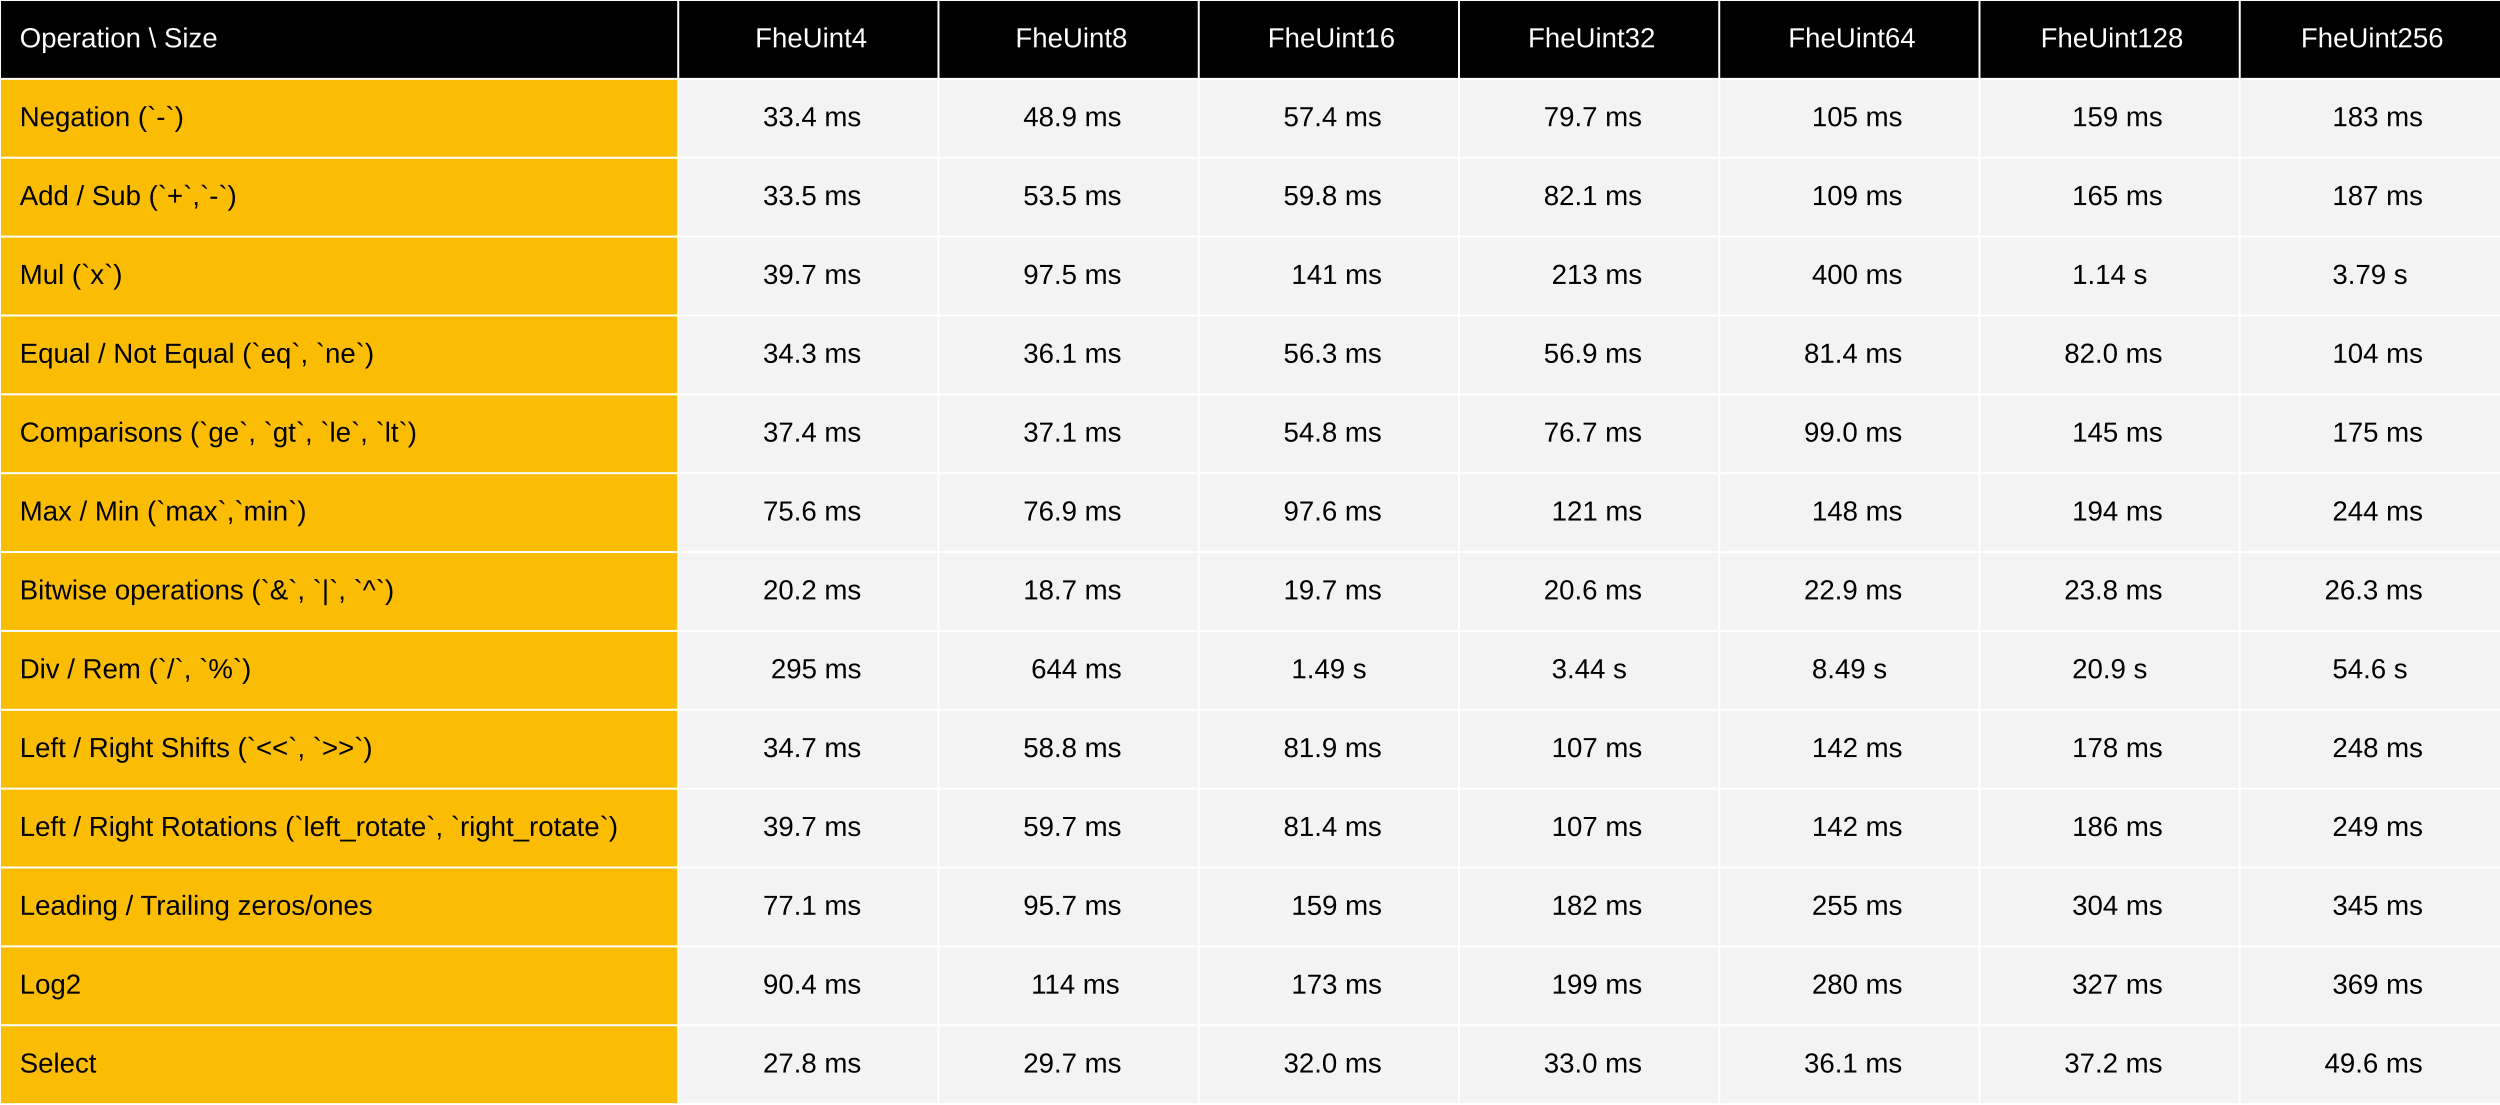
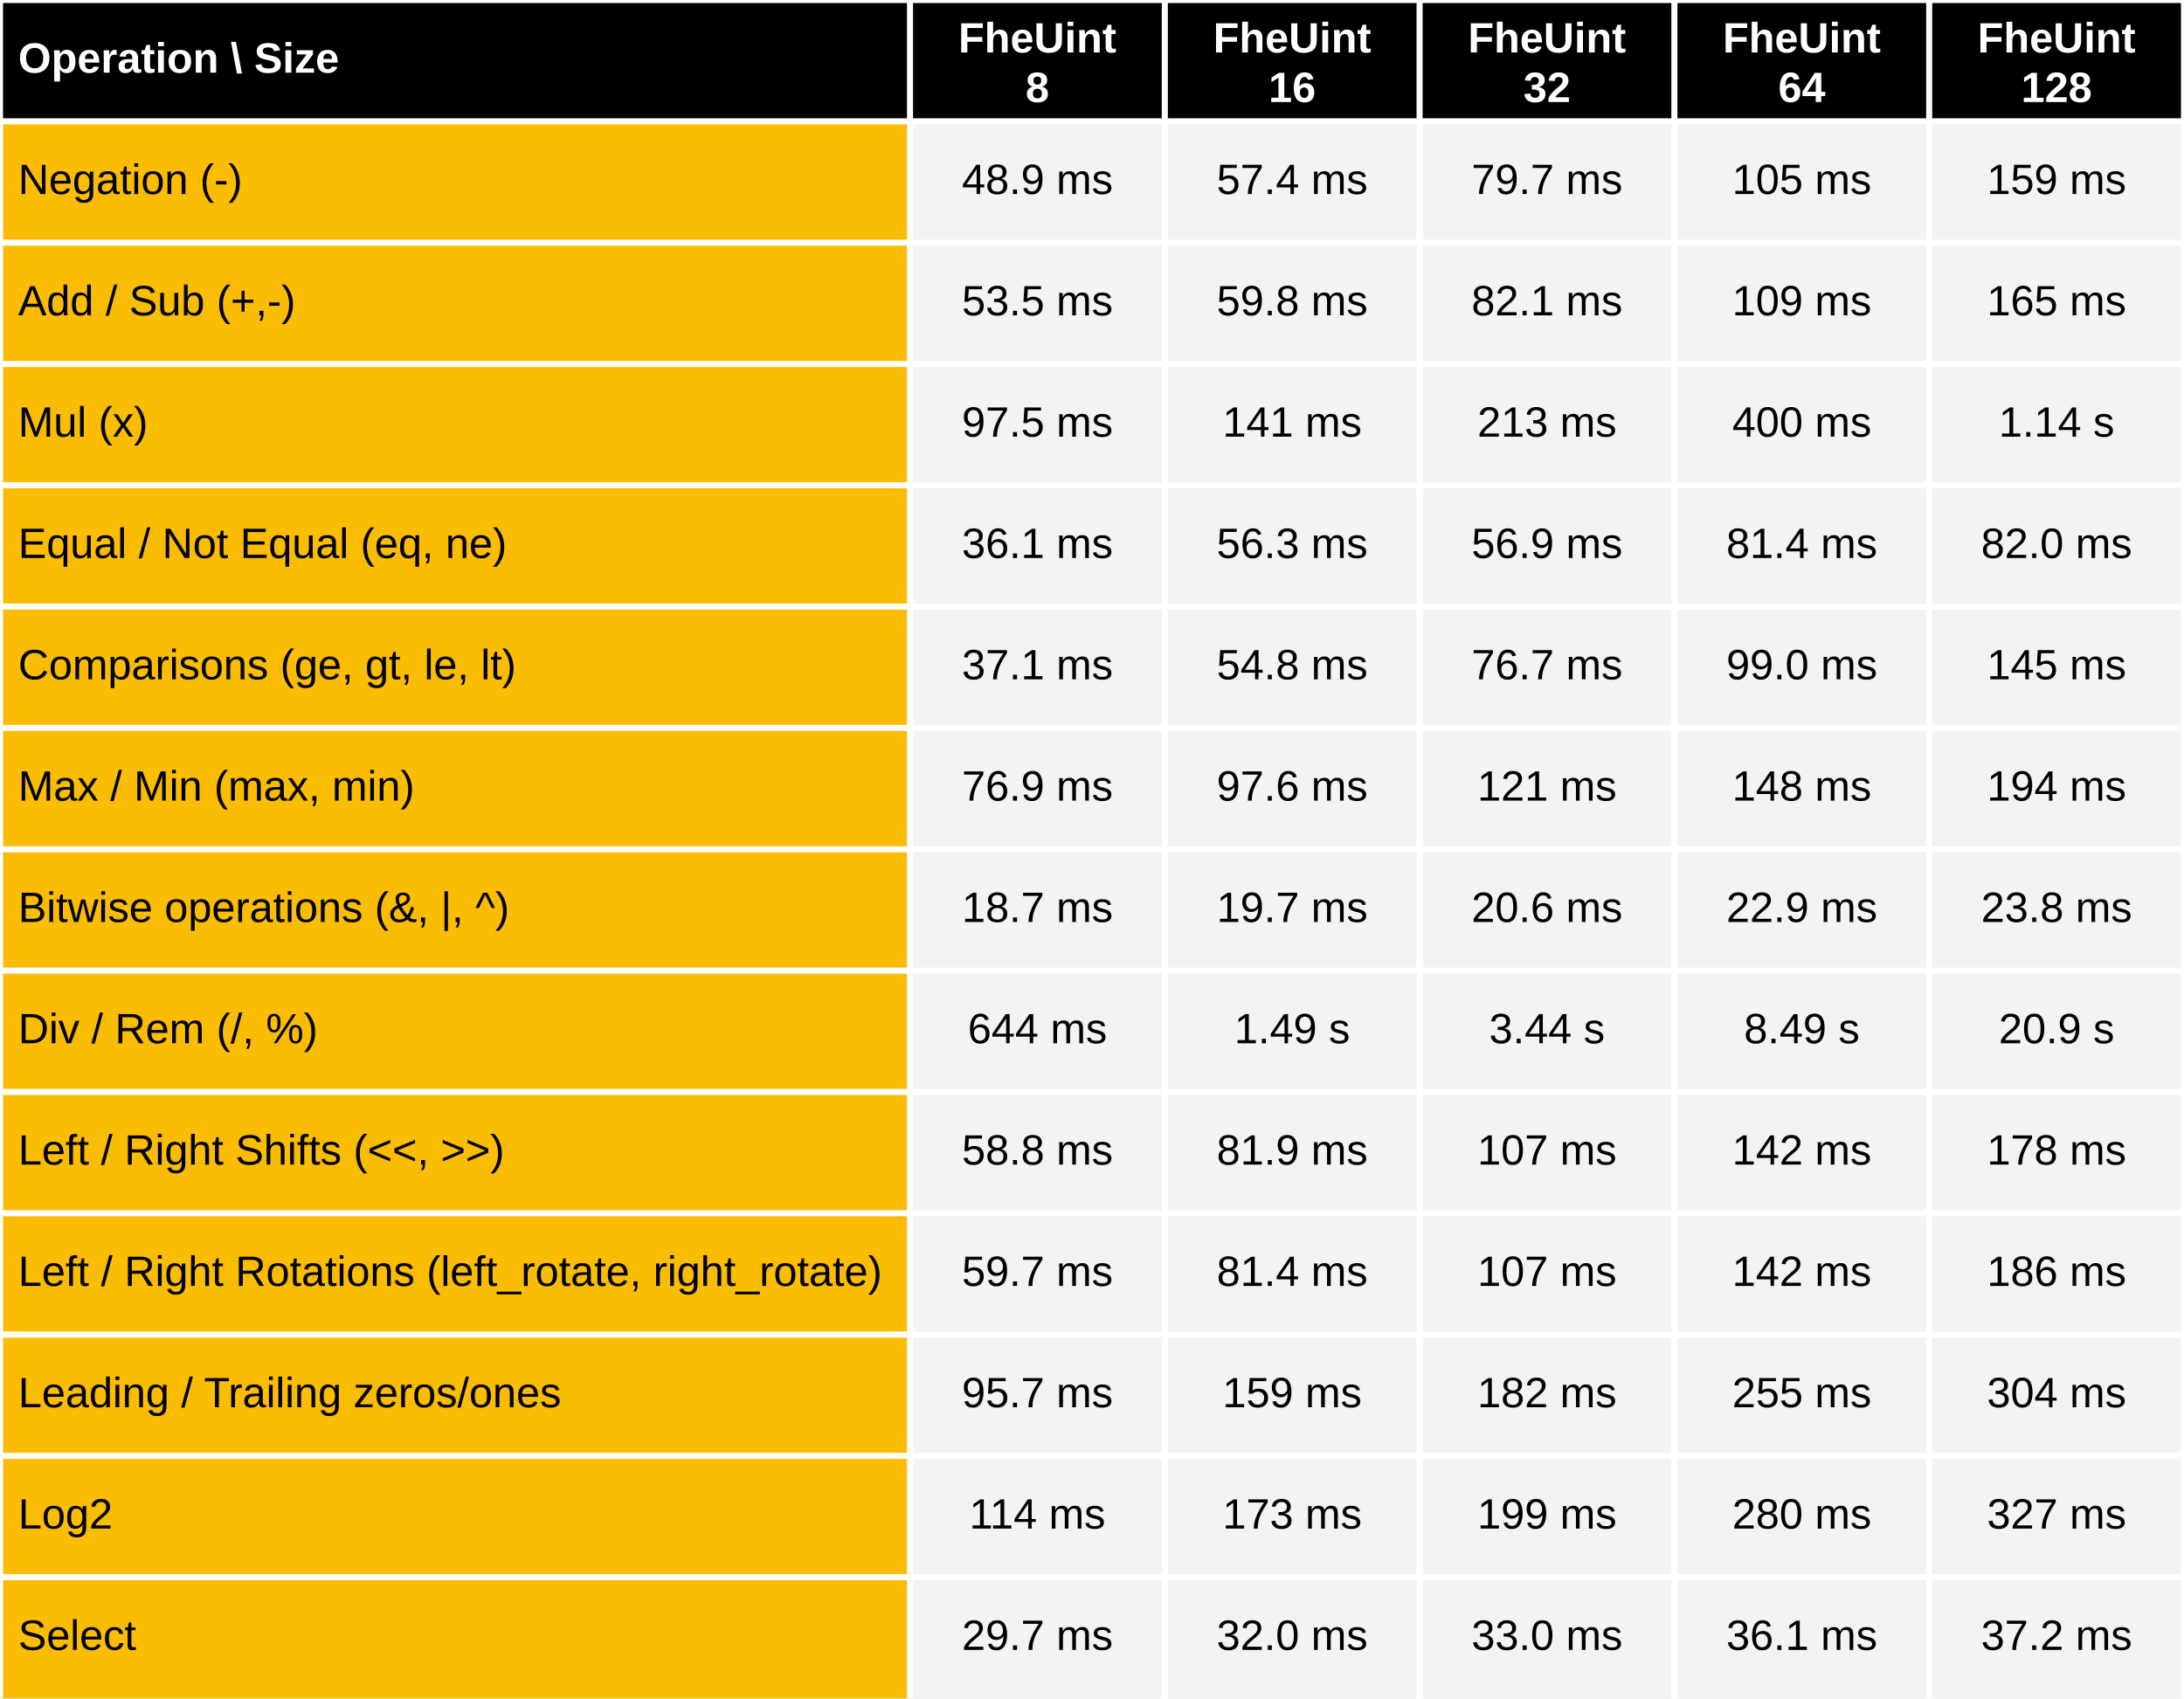
- <svg xmlns="http://www.w3.org/2000/svg" width="1268.0" height="560" viewBox="0 0 1268.0 560">
-   <rect x="0" y="0" width="1268.0" height="40" fill="black" />
-   <text x="10" y="24.0" fill="white" font-family="Arial" font-size="14">Operation \ Size</text>
-   <text x="383.0" y="24.0" fill="white" font-family="Arial" font-size="14">FheUint4</text>
-   <text x="515.0" y="24.0" fill="white" font-family="Arial" font-size="14">FheUint8</text>
-   <text x="643.0" y="24.0" fill="white" font-family="Arial" font-size="14">FheUint16</text>
-   <text x="775.0" y="24.0" fill="white" font-family="Arial" font-size="14">FheUint32</text>
-   <text x="907.0" y="24.0" fill="white" font-family="Arial" font-size="14">FheUint64</text>
-   <text x="1035.0" y="24.0" fill="white" font-family="Arial" font-size="14">FheUint128</text>
-   <text x="1167.0" y="24.0" fill="white" font-family="Arial" font-size="14">FheUint256</text>
-   <rect x="0" y="40" width="1268.0" height="40" fill="#fbbc04" />
-   <text x="10" y="64.0" fill="black" font-family="Arial" font-size="14">Negation (`-`)</text>
-   <rect x="344.0" y="40" width="1268.0" height="40" fill="#f3f3f3" />
-   <text x="387.0" y="64.0" fill="black" font-family="Arial" font-size="14">33.4 ms</text>
-   <rect x="476.0" y="40" width="1268.0" height="40" fill="#f3f3f3" />
-   <text x="519.0" y="64.0" fill="black" font-family="Arial" font-size="14">48.9 ms</text>
-   <rect x="608.0" y="40" width="1268.0" height="40" fill="#f3f3f3" />
-   <text x="651.0" y="64.0" fill="black" font-family="Arial" font-size="14">57.4 ms</text>
-   <rect x="740.0" y="40" width="1268.0" height="40" fill="#f3f3f3" />
-   <text x="783.0" y="64.0" fill="black" font-family="Arial" font-size="14">79.7 ms</text>
-   <rect x="872.0" y="40" width="1268.0" height="40" fill="#f3f3f3" />
-   <text x="919.0" y="64.0" fill="black" font-family="Arial" font-size="14">105 ms</text>
-   <rect x="1004.0" y="40" width="1268.0" height="40" fill="#f3f3f3" />
-   <text x="1051.0" y="64.0" fill="black" font-family="Arial" font-size="14">159 ms</text>
-   <rect x="1136.0" y="40" width="1268.0" height="40" fill="#f3f3f3" />
-   <text x="1183.0" y="64.0" fill="black" font-family="Arial" font-size="14">183 ms</text>
-   <rect x="0" y="80" width="1268.0" height="40" fill="#fbbc04" />
-   <text x="10" y="104.0" fill="black" font-family="Arial" font-size="14">Add / Sub (`+`,`-`)</text>
-   <rect x="344.0" y="80" width="1268.0" height="40" fill="#f3f3f3" />
-   <text x="387.0" y="104.0" fill="black" font-family="Arial" font-size="14">33.5 ms</text>
-   <rect x="476.0" y="80" width="1268.0" height="40" fill="#f3f3f3" />
-   <text x="519.0" y="104.0" fill="black" font-family="Arial" font-size="14">53.5 ms</text>
-   <rect x="608.0" y="80" width="1268.0" height="40" fill="#f3f3f3" />
-   <text x="651.0" y="104.0" fill="black" font-family="Arial" font-size="14">59.8 ms</text>
-   <rect x="740.0" y="80" width="1268.0" height="40" fill="#f3f3f3" />
-   <text x="783.0" y="104.0" fill="black" font-family="Arial" font-size="14">82.1 ms</text>
-   <rect x="872.0" y="80" width="1268.0" height="40" fill="#f3f3f3" />
-   <text x="919.0" y="104.0" fill="black" font-family="Arial" font-size="14">109 ms</text>
-   <rect x="1004.0" y="80" width="1268.0" height="40" fill="#f3f3f3" />
-   <text x="1051.0" y="104.0" fill="black" font-family="Arial" font-size="14">165 ms</text>
-   <rect x="1136.0" y="80" width="1268.0" height="40" fill="#f3f3f3" />
-   <text x="1183.0" y="104.0" fill="black" font-family="Arial" font-size="14">187 ms</text>
-   <rect x="0" y="120" width="1268.0" height="40" fill="#fbbc04" />
-   <text x="10" y="144.0" fill="black" font-family="Arial" font-size="14">Mul (`x`)</text>
-   <rect x="344.0" y="120" width="1268.0" height="40" fill="#f3f3f3" />
-   <text x="387.0" y="144.0" fill="black" font-family="Arial" font-size="14">39.7 ms</text>
-   <rect x="476.0" y="120" width="1268.0" height="40" fill="#f3f3f3" />
-   <text x="519.0" y="144.0" fill="black" font-family="Arial" font-size="14">97.5 ms</text>
-   <rect x="608.0" y="120" width="1268.0" height="40" fill="#f3f3f3" />
-   <text x="655.0" y="144.0" fill="black" font-family="Arial" font-size="14">141 ms</text>
-   <rect x="740.0" y="120" width="1268.0" height="40" fill="#f3f3f3" />
-   <text x="787.0" y="144.0" fill="black" font-family="Arial" font-size="14">213 ms</text>
-   <rect x="872.0" y="120" width="1268.0" height="40" fill="#f3f3f3" />
-   <text x="919.0" y="144.0" fill="black" font-family="Arial" font-size="14">400 ms</text>
-   <rect x="1004.0" y="120" width="1268.0" height="40" fill="#f3f3f3" />
-   <text x="1051.0" y="144.0" fill="black" font-family="Arial" font-size="14">1.14 s</text>
-   <rect x="1136.0" y="120" width="1268.0" height="40" fill="#f3f3f3" />
-   <text x="1183.0" y="144.0" fill="black" font-family="Arial" font-size="14">3.79 s</text>
-   <rect x="0" y="160" width="1268.0" height="40" fill="#fbbc04" />
-   <text x="10" y="184.0" fill="black" font-family="Arial" font-size="14">Equal / Not Equal (`eq`, `ne`)</text>
-   <rect x="344.0" y="160" width="1268.0" height="40" fill="#f3f3f3" />
-   <text x="387.0" y="184.0" fill="black" font-family="Arial" font-size="14">34.3 ms</text>
-   <rect x="476.0" y="160" width="1268.0" height="40" fill="#f3f3f3" />
-   <text x="519.0" y="184.0" fill="black" font-family="Arial" font-size="14">36.1 ms</text>
-   <rect x="608.0" y="160" width="1268.0" height="40" fill="#f3f3f3" />
-   <text x="651.0" y="184.0" fill="black" font-family="Arial" font-size="14">56.3 ms</text>
-   <rect x="740.0" y="160" width="1268.0" height="40" fill="#f3f3f3" />
-   <text x="783.0" y="184.0" fill="black" font-family="Arial" font-size="14">56.9 ms</text>
-   <rect x="872.0" y="160" width="1268.0" height="40" fill="#f3f3f3" />
-   <text x="915.0" y="184.0" fill="black" font-family="Arial" font-size="14">81.4 ms</text>
-   <rect x="1004.0" y="160" width="1268.0" height="40" fill="#f3f3f3" />
-   <text x="1047.0" y="184.0" fill="black" font-family="Arial" font-size="14">82.0 ms</text>
-   <rect x="1136.0" y="160" width="1268.0" height="40" fill="#f3f3f3" />
-   <text x="1183.0" y="184.0" fill="black" font-family="Arial" font-size="14">104 ms</text>
-   <rect x="0" y="200" width="1268.0" height="40" fill="#fbbc04" />
-   <text x="10" y="224.0" fill="black" font-family="Arial" font-size="14">Comparisons  (`ge`, `gt`, `le`, `lt`)</text>
-   <rect x="344.0" y="200" width="1268.0" height="40" fill="#f3f3f3" />
-   <text x="387.0" y="224.0" fill="black" font-family="Arial" font-size="14">37.4 ms</text>
-   <rect x="476.0" y="200" width="1268.0" height="40" fill="#f3f3f3" />
-   <text x="519.0" y="224.0" fill="black" font-family="Arial" font-size="14">37.1 ms</text>
-   <rect x="608.0" y="200" width="1268.0" height="40" fill="#f3f3f3" />
-   <text x="651.0" y="224.0" fill="black" font-family="Arial" font-size="14">54.8 ms</text>
-   <rect x="740.0" y="200" width="1268.0" height="40" fill="#f3f3f3" />
-   <text x="783.0" y="224.0" fill="black" font-family="Arial" font-size="14">76.7 ms</text>
-   <rect x="872.0" y="200" width="1268.0" height="40" fill="#f3f3f3" />
-   <text x="915.0" y="224.0" fill="black" font-family="Arial" font-size="14">99.0 ms</text>
-   <rect x="1004.0" y="200" width="1268.0" height="40" fill="#f3f3f3" />
-   <text x="1051.0" y="224.0" fill="black" font-family="Arial" font-size="14">145 ms</text>
-   <rect x="1136.0" y="200" width="1268.0" height="40" fill="#f3f3f3" />
-   <text x="1183.0" y="224.0" fill="black" font-family="Arial" font-size="14">175 ms</text>
-   <rect x="0" y="240" width="1268.0" height="40" fill="#fbbc04" />
-   <text x="10" y="264.0" fill="black" font-family="Arial" font-size="14">Max / Min   (`max`,`min`)</text>
-   <rect x="344.0" y="240" width="1268.0" height="40" fill="#f3f3f3" />
-   <text x="387.0" y="264.0" fill="black" font-family="Arial" font-size="14">75.6 ms</text>
-   <rect x="476.0" y="240" width="1268.0" height="40" fill="#f3f3f3" />
-   <text x="519.0" y="264.0" fill="black" font-family="Arial" font-size="14">76.9 ms</text>
-   <rect x="608.0" y="240" width="1268.0" height="40" fill="#f3f3f3" />
-   <text x="651.0" y="264.0" fill="black" font-family="Arial" font-size="14">97.6 ms</text>
-   <rect x="740.0" y="240" width="1268.0" height="40" fill="#f3f3f3" />
-   <text x="787.0" y="264.0" fill="black" font-family="Arial" font-size="14">121 ms</text>
-   <rect x="872.0" y="240" width="1268.0" height="40" fill="#f3f3f3" />
-   <text x="919.0" y="264.0" fill="black" font-family="Arial" font-size="14">148 ms</text>
-   <rect x="1004.0" y="240" width="1268.0" height="40" fill="#f3f3f3" />
-   <text x="1051.0" y="264.0" fill="black" font-family="Arial" font-size="14">194 ms</text>
-   <rect x="1136.0" y="240" width="1268.0" height="40" fill="#f3f3f3" />
-   <text x="1183.0" y="264.0" fill="black" font-family="Arial" font-size="14">244 ms</text>
-   <rect x="0" y="280" width="1268.0" height="40" fill="#fbbc04" />
-   <text x="10" y="304.0" fill="black" font-family="Arial" font-size="14">Bitwise operations (`&amp;`, `|`, `^`)</text>
-   <rect x="344.0" y="280" width="1268.0" height="40" fill="#f3f3f3" />
-   <text x="387.0" y="304.0" fill="black" font-family="Arial" font-size="14">20.2 ms</text>
-   <rect x="476.0" y="280" width="1268.0" height="40" fill="#f3f3f3" />
-   <text x="519.0" y="304.0" fill="black" font-family="Arial" font-size="14">18.7 ms</text>
-   <rect x="608.0" y="280" width="1268.0" height="40" fill="#f3f3f3" />
-   <text x="651.0" y="304.0" fill="black" font-family="Arial" font-size="14">19.7 ms</text>
-   <rect x="740.0" y="280" width="1268.0" height="40" fill="#f3f3f3" />
-   <text x="783.0" y="304.0" fill="black" font-family="Arial" font-size="14">20.6 ms</text>
-   <rect x="872.0" y="280" width="1268.0" height="40" fill="#f3f3f3" />
-   <text x="915.0" y="304.0" fill="black" font-family="Arial" font-size="14">22.9 ms</text>
-   <rect x="1004.0" y="280" width="1268.0" height="40" fill="#f3f3f3" />
-   <text x="1047.0" y="304.0" fill="black" font-family="Arial" font-size="14">23.8 ms</text>
-   <rect x="1136.0" y="280" width="1268.0" height="40" fill="#f3f3f3" />
-   <text x="1179.0" y="304.0" fill="black" font-family="Arial" font-size="14">26.3 ms</text>
-   <rect x="0" y="320" width="1268.0" height="40" fill="#fbbc04" />
-   <text x="10" y="344.0" fill="black" font-family="Arial" font-size="14">Div / Rem  (`/`, `%`)</text>
-   <rect x="344.0" y="320" width="1268.0" height="40" fill="#f3f3f3" />
-   <text x="391.0" y="344.0" fill="black" font-family="Arial" font-size="14">295 ms</text>
-   <rect x="476.0" y="320" width="1268.0" height="40" fill="#f3f3f3" />
-   <text x="523.0" y="344.0" fill="black" font-family="Arial" font-size="14">644 ms</text>
-   <rect x="608.0" y="320" width="1268.0" height="40" fill="#f3f3f3" />
-   <text x="655.0" y="344.0" fill="black" font-family="Arial" font-size="14">1.49 s</text>
-   <rect x="740.0" y="320" width="1268.0" height="40" fill="#f3f3f3" />
-   <text x="787.0" y="344.0" fill="black" font-family="Arial" font-size="14">3.44 s</text>
-   <rect x="872.0" y="320" width="1268.0" height="40" fill="#f3f3f3" />
-   <text x="919.0" y="344.0" fill="black" font-family="Arial" font-size="14">8.49 s</text>
-   <rect x="1004.0" y="320" width="1268.0" height="40" fill="#f3f3f3" />
-   <text x="1051.0" y="344.0" fill="black" font-family="Arial" font-size="14">20.9 s</text>
-   <rect x="1136.0" y="320" width="1268.0" height="40" fill="#f3f3f3" />
-   <text x="1183.0" y="344.0" fill="black" font-family="Arial" font-size="14">54.6 s</text>
-   <rect x="0" y="360" width="1268.0" height="40" fill="#fbbc04" />
-   <text x="10" y="384.0" fill="black" font-family="Arial" font-size="14">Left / Right Shifts (`&lt;&lt;`, `&gt;&gt;`)</text>
-   <rect x="344.0" y="360" width="1268.0" height="40" fill="#f3f3f3" />
-   <text x="387.0" y="384.0" fill="black" font-family="Arial" font-size="14">34.7 ms</text>
-   <rect x="476.0" y="360" width="1268.0" height="40" fill="#f3f3f3" />
-   <text x="519.0" y="384.0" fill="black" font-family="Arial" font-size="14">58.8 ms</text>
-   <rect x="608.0" y="360" width="1268.0" height="40" fill="#f3f3f3" />
-   <text x="651.0" y="384.0" fill="black" font-family="Arial" font-size="14">81.9 ms</text>
-   <rect x="740.0" y="360" width="1268.0" height="40" fill="#f3f3f3" />
-   <text x="787.0" y="384.0" fill="black" font-family="Arial" font-size="14">107 ms</text>
-   <rect x="872.0" y="360" width="1268.0" height="40" fill="#f3f3f3" />
-   <text x="919.0" y="384.0" fill="black" font-family="Arial" font-size="14">142 ms</text>
-   <rect x="1004.0" y="360" width="1268.0" height="40" fill="#f3f3f3" />
-   <text x="1051.0" y="384.0" fill="black" font-family="Arial" font-size="14">178 ms</text>
-   <rect x="1136.0" y="360" width="1268.0" height="40" fill="#f3f3f3" />
-   <text x="1183.0" y="384.0" fill="black" font-family="Arial" font-size="14">248 ms</text>
-   <rect x="0" y="400" width="1268.0" height="40" fill="#fbbc04" />
-   <text x="10" y="424.0" fill="black" font-family="Arial" font-size="14">Left / Right Rotations (`left_rotate`, `right_rotate`)</text>
-   <rect x="344.0" y="400" width="1268.0" height="40" fill="#f3f3f3" />
-   <text x="387.0" y="424.0" fill="black" font-family="Arial" font-size="14">39.7 ms</text>
-   <rect x="476.0" y="400" width="1268.0" height="40" fill="#f3f3f3" />
-   <text x="519.0" y="424.0" fill="black" font-family="Arial" font-size="14">59.7 ms</text>
-   <rect x="608.0" y="400" width="1268.0" height="40" fill="#f3f3f3" />
-   <text x="651.0" y="424.0" fill="black" font-family="Arial" font-size="14">81.4 ms</text>
-   <rect x="740.0" y="400" width="1268.0" height="40" fill="#f3f3f3" />
-   <text x="787.0" y="424.0" fill="black" font-family="Arial" font-size="14">107 ms</text>
-   <rect x="872.0" y="400" width="1268.0" height="40" fill="#f3f3f3" />
-   <text x="919.0" y="424.0" fill="black" font-family="Arial" font-size="14">142 ms</text>
-   <rect x="1004.0" y="400" width="1268.0" height="40" fill="#f3f3f3" />
-   <text x="1051.0" y="424.0" fill="black" font-family="Arial" font-size="14">186 ms</text>
-   <rect x="1136.0" y="400" width="1268.0" height="40" fill="#f3f3f3" />
-   <text x="1183.0" y="424.0" fill="black" font-family="Arial" font-size="14">249 ms</text>
-   <rect x="0" y="440" width="1268.0" height="40" fill="#fbbc04" />
-   <text x="10" y="464.0" fill="black" font-family="Arial" font-size="14">Leading / Trailing zeros/ones</text>
-   <rect x="344.0" y="440" width="1268.0" height="40" fill="#f3f3f3" />
-   <text x="387.0" y="464.0" fill="black" font-family="Arial" font-size="14">77.1 ms</text>
-   <rect x="476.0" y="440" width="1268.0" height="40" fill="#f3f3f3" />
-   <text x="519.0" y="464.0" fill="black" font-family="Arial" font-size="14">95.7 ms</text>
-   <rect x="608.0" y="440" width="1268.0" height="40" fill="#f3f3f3" />
-   <text x="655.0" y="464.0" fill="black" font-family="Arial" font-size="14">159 ms</text>
-   <rect x="740.0" y="440" width="1268.0" height="40" fill="#f3f3f3" />
-   <text x="787.0" y="464.0" fill="black" font-family="Arial" font-size="14">182 ms</text>
-   <rect x="872.0" y="440" width="1268.0" height="40" fill="#f3f3f3" />
-   <text x="919.0" y="464.0" fill="black" font-family="Arial" font-size="14">255 ms</text>
-   <rect x="1004.0" y="440" width="1268.0" height="40" fill="#f3f3f3" />
-   <text x="1051.0" y="464.0" fill="black" font-family="Arial" font-size="14">304 ms</text>
-   <rect x="1136.0" y="440" width="1268.0" height="40" fill="#f3f3f3" />
-   <text x="1183.0" y="464.0" fill="black" font-family="Arial" font-size="14">345 ms</text>
-   <rect x="0" y="480" width="1268.0" height="40" fill="#fbbc04" />
-   <text x="10" y="504.0" fill="black" font-family="Arial" font-size="14">Log2</text>
-   <rect x="344.0" y="480" width="1268.0" height="40" fill="#f3f3f3" />
-   <text x="387.0" y="504.0" fill="black" font-family="Arial" font-size="14">90.4 ms</text>
-   <rect x="476.0" y="480" width="1268.0" height="40" fill="#f3f3f3" />
-   <text x="523.0" y="504.0" fill="black" font-family="Arial" font-size="14">114 ms</text>
-   <rect x="608.0" y="480" width="1268.0" height="40" fill="#f3f3f3" />
-   <text x="655.0" y="504.0" fill="black" font-family="Arial" font-size="14">173 ms</text>
-   <rect x="740.0" y="480" width="1268.0" height="40" fill="#f3f3f3" />
-   <text x="787.0" y="504.0" fill="black" font-family="Arial" font-size="14">199 ms</text>
-   <rect x="872.0" y="480" width="1268.0" height="40" fill="#f3f3f3" />
-   <text x="919.0" y="504.0" fill="black" font-family="Arial" font-size="14">280 ms</text>
-   <rect x="1004.0" y="480" width="1268.0" height="40" fill="#f3f3f3" />
-   <text x="1051.0" y="504.0" fill="black" font-family="Arial" font-size="14">327 ms</text>
-   <rect x="1136.0" y="480" width="1268.0" height="40" fill="#f3f3f3" />
-   <text x="1183.0" y="504.0" fill="black" font-family="Arial" font-size="14">369 ms</text>
-   <rect x="0" y="520" width="1268.0" height="40" fill="#fbbc04" />
-   <text x="10" y="544.0" fill="black" font-family="Arial" font-size="14">Select</text>
-   <rect x="344.0" y="520" width="1268.0" height="40" fill="#f3f3f3" />
-   <text x="387.0" y="544.0" fill="black" font-family="Arial" font-size="14">27.8 ms</text>
-   <rect x="476.0" y="520" width="1268.0" height="40" fill="#f3f3f3" />
-   <text x="519.0" y="544.0" fill="black" font-family="Arial" font-size="14">29.7 ms</text>
-   <rect x="608.0" y="520" width="1268.0" height="40" fill="#f3f3f3" />
-   <text x="651.0" y="544.0" fill="black" font-family="Arial" font-size="14">32.0 ms</text>
-   <rect x="740.0" y="520" width="1268.0" height="40" fill="#f3f3f3" />
-   <text x="783.0" y="544.0" fill="black" font-family="Arial" font-size="14">33.0 ms</text>
-   <rect x="872.0" y="520" width="1268.0" height="40" fill="#f3f3f3" />
-   <text x="915.0" y="544.0" fill="black" font-family="Arial" font-size="14">36.1 ms</text>
-   <rect x="1004.0" y="520" width="1268.0" height="40" fill="#f3f3f3" />
-   <text x="1047.0" y="544.0" fill="black" font-family="Arial" font-size="14">37.2 ms</text>
-   <rect x="1136.0" y="520" width="1268.0" height="40" fill="#f3f3f3" />
-   <text x="1179.0" y="544.0" fill="black" font-family="Arial" font-size="14">49.6 ms</text>
-   <line x1="0" y1="0" x2="0" y2="560" stroke="white" />
-   <line x1="344.0" y1="0" x2="344.0" y2="560" stroke="white" />
-   <line x1="476.0" y1="0" x2="476.0" y2="560" stroke="white" />
-   <line x1="608.0" y1="0" x2="608.0" y2="560" stroke="white" />
-   <line x1="740.0" y1="0" x2="740.0" y2="560" stroke="white" />
-   <line x1="872.0" y1="0" x2="872.0" y2="560" stroke="white" />
-   <line x1="1004.0" y1="0" x2="1004.0" y2="560" stroke="white" />
-   <line x1="1136.0" y1="0" x2="1136.0" y2="560" stroke="white" />
-   <line x1="0" y1="0" x2="1268.0" y2="0" stroke="white" />
-   <line x1="0" y1="40" x2="1268.0" y2="40" stroke="white" />
-   <line x1="0" y1="80" x2="1268.0" y2="80" stroke="white" />
-   <line x1="0" y1="120" x2="1268.0" y2="120" stroke="white" />
-   <line x1="0" y1="160" x2="1268.0" y2="160" stroke="white" />
-   <line x1="0" y1="200" x2="1268.0" y2="200" stroke="white" />
-   <line x1="0" y1="240" x2="1268.0" y2="240" stroke="white" />
-   <line x1="0" y1="280" x2="1268.0" y2="280" stroke="white" />
-   <line x1="0" y1="320" x2="1268.0" y2="320" stroke="white" />
-   <line x1="0" y1="360" x2="1268.0" y2="360" stroke="white" />
-   <line x1="0" y1="400" x2="1268.0" y2="400" stroke="white" />
-   <line x1="0" y1="440" x2="1268.0" y2="440" stroke="white" />
-   <line x1="0" y1="480" x2="1268.0" y2="480" stroke="white" />
-   <line x1="0" y1="520" x2="1268.0" y2="520" stroke="white" />
-   <line x1="0" y1="560" x2="1268.0" y2="560" stroke="white" />
+ <svg xmlns="http://www.w3.org/2000/svg" viewBox="0 0 720 560" preserveAspectRatio="meet" width="100%" height="560">
+   <rect x="0" y="0" width="720" height="40" fill="black" />
+   <text dominant-baseline="middle" text-anchor="start" font-family="Arial" font-size="14" font-weight="bold" fill="white" x="6" y="20.0">Operation \ Size</text>
+   <text dominant-baseline="middle" text-anchor="middle" font-family="Arial" font-size="14" font-weight="bold" fill="white" x="342.0" y="13.333">FheUint</text>
+   <text dominant-baseline="middle" text-anchor="middle" font-family="Arial" font-size="14" font-weight="bold" fill="white" x="342.0" y="29.667">8</text>
+   <text dominant-baseline="middle" text-anchor="middle" font-family="Arial" font-size="14" font-weight="bold" fill="white" x="426.0" y="13.333">FheUint</text>
+   <text dominant-baseline="middle" text-anchor="middle" font-family="Arial" font-size="14" font-weight="bold" fill="white" x="426.0" y="29.667">16</text>
+   <text dominant-baseline="middle" text-anchor="middle" font-family="Arial" font-size="14" font-weight="bold" fill="white" x="510.0" y="13.333">FheUint</text>
+   <text dominant-baseline="middle" text-anchor="middle" font-family="Arial" font-size="14" font-weight="bold" fill="white" x="510.0" y="29.667">32</text>
+   <text dominant-baseline="middle" text-anchor="middle" font-family="Arial" font-size="14" font-weight="bold" fill="white" x="594.0" y="13.333">FheUint</text>
+   <text dominant-baseline="middle" text-anchor="middle" font-family="Arial" font-size="14" font-weight="bold" fill="white" x="594.0" y="29.667">64</text>
+   <text dominant-baseline="middle" text-anchor="middle" font-family="Arial" font-size="14" font-weight="bold" fill="white" x="678.0" y="13.333">FheUint</text>
+   <text dominant-baseline="middle" text-anchor="middle" font-family="Arial" font-size="14" font-weight="bold" fill="white" x="678.0" y="29.667">128</text>
+   <rect x="0" y="40" width="300" height="520" fill="#fbbc04" />
+   <rect x="300" y="40" width="420" height="520" fill="#f3f3f3" />
+   <text dominant-baseline="middle" text-anchor="start" font-family="Arial" font-size="14" font-weight="normal" fill="black" x="6" y="60.0">Negation (-)</text>
+   <text dominant-baseline="middle" text-anchor="middle" font-family="Arial" font-size="14" font-weight="normal" fill="black" x="342.0" y="60.0">48.9 ms</text>
+   <text dominant-baseline="middle" text-anchor="middle" font-family="Arial" font-size="14" font-weight="normal" fill="black" x="426.0" y="60.0">57.4 ms</text>
+   <text dominant-baseline="middle" text-anchor="middle" font-family="Arial" font-size="14" font-weight="normal" fill="black" x="510.0" y="60.0">79.7 ms</text>
+   <text dominant-baseline="middle" text-anchor="middle" font-family="Arial" font-size="14" font-weight="normal" fill="black" x="594.0" y="60.0">105 ms</text>
+   <text dominant-baseline="middle" text-anchor="middle" font-family="Arial" font-size="14" font-weight="normal" fill="black" x="678.0" y="60.0">159 ms</text>
+   <text dominant-baseline="middle" text-anchor="start" font-family="Arial" font-size="14" font-weight="normal" fill="black" x="6" y="100.0">Add / Sub (+,-)</text>
+   <text dominant-baseline="middle" text-anchor="middle" font-family="Arial" font-size="14" font-weight="normal" fill="black" x="342.0" y="100.0">53.5 ms</text>
+   <text dominant-baseline="middle" text-anchor="middle" font-family="Arial" font-size="14" font-weight="normal" fill="black" x="426.0" y="100.0">59.8 ms</text>
+   <text dominant-baseline="middle" text-anchor="middle" font-family="Arial" font-size="14" font-weight="normal" fill="black" x="510.0" y="100.0">82.1 ms</text>
+   <text dominant-baseline="middle" text-anchor="middle" font-family="Arial" font-size="14" font-weight="normal" fill="black" x="594.0" y="100.0">109 ms</text>
+   <text dominant-baseline="middle" text-anchor="middle" font-family="Arial" font-size="14" font-weight="normal" fill="black" x="678.0" y="100.0">165 ms</text>
+   <text dominant-baseline="middle" text-anchor="start" font-family="Arial" font-size="14" font-weight="normal" fill="black" x="6" y="140.0">Mul (x)</text>
+   <text dominant-baseline="middle" text-anchor="middle" font-family="Arial" font-size="14" font-weight="normal" fill="black" x="342.0" y="140.0">97.5 ms</text>
+   <text dominant-baseline="middle" text-anchor="middle" font-family="Arial" font-size="14" font-weight="normal" fill="black" x="426.0" y="140.0">141 ms</text>
+   <text dominant-baseline="middle" text-anchor="middle" font-family="Arial" font-size="14" font-weight="normal" fill="black" x="510.0" y="140.0">213 ms</text>
+   <text dominant-baseline="middle" text-anchor="middle" font-family="Arial" font-size="14" font-weight="normal" fill="black" x="594.0" y="140.0">400 ms</text>
+   <text dominant-baseline="middle" text-anchor="middle" font-family="Arial" font-size="14" font-weight="normal" fill="black" x="678.0" y="140.0">1.14 s</text>
+   <text dominant-baseline="middle" text-anchor="start" font-family="Arial" font-size="14" font-weight="normal" fill="black" x="6" y="180.0">Equal / Not Equal (eq, ne)</text>
+   <text dominant-baseline="middle" text-anchor="middle" font-family="Arial" font-size="14" font-weight="normal" fill="black" x="342.0" y="180.0">36.1 ms</text>
+   <text dominant-baseline="middle" text-anchor="middle" font-family="Arial" font-size="14" font-weight="normal" fill="black" x="426.0" y="180.0">56.3 ms</text>
+   <text dominant-baseline="middle" text-anchor="middle" font-family="Arial" font-size="14" font-weight="normal" fill="black" x="510.0" y="180.0">56.9 ms</text>
+   <text dominant-baseline="middle" text-anchor="middle" font-family="Arial" font-size="14" font-weight="normal" fill="black" x="594.0" y="180.0">81.4 ms</text>
+   <text dominant-baseline="middle" text-anchor="middle" font-family="Arial" font-size="14" font-weight="normal" fill="black" x="678.0" y="180.0">82.0 ms</text>
+   <text dominant-baseline="middle" text-anchor="start" font-family="Arial" font-size="14" font-weight="normal" fill="black" x="6" y="220.0">Comparisons (ge, gt, le, lt)</text>
+   <text dominant-baseline="middle" text-anchor="middle" font-family="Arial" font-size="14" font-weight="normal" fill="black" x="342.0" y="220.0">37.1 ms</text>
+   <text dominant-baseline="middle" text-anchor="middle" font-family="Arial" font-size="14" font-weight="normal" fill="black" x="426.0" y="220.0">54.8 ms</text>
+   <text dominant-baseline="middle" text-anchor="middle" font-family="Arial" font-size="14" font-weight="normal" fill="black" x="510.0" y="220.0">76.7 ms</text>
+   <text dominant-baseline="middle" text-anchor="middle" font-family="Arial" font-size="14" font-weight="normal" fill="black" x="594.0" y="220.0">99.0 ms</text>
+   <text dominant-baseline="middle" text-anchor="middle" font-family="Arial" font-size="14" font-weight="normal" fill="black" x="678.0" y="220.0">145 ms</text>
+   <text dominant-baseline="middle" text-anchor="start" font-family="Arial" font-size="14" font-weight="normal" fill="black" x="6" y="260.0">Max / Min (max, min)</text>
+   <text dominant-baseline="middle" text-anchor="middle" font-family="Arial" font-size="14" font-weight="normal" fill="black" x="342.0" y="260.0">76.9 ms</text>
+   <text dominant-baseline="middle" text-anchor="middle" font-family="Arial" font-size="14" font-weight="normal" fill="black" x="426.0" y="260.0">97.6 ms</text>
+   <text dominant-baseline="middle" text-anchor="middle" font-family="Arial" font-size="14" font-weight="normal" fill="black" x="510.0" y="260.0">121 ms</text>
+   <text dominant-baseline="middle" text-anchor="middle" font-family="Arial" font-size="14" font-weight="normal" fill="black" x="594.0" y="260.0">148 ms</text>
+   <text dominant-baseline="middle" text-anchor="middle" font-family="Arial" font-size="14" font-weight="normal" fill="black" x="678.0" y="260.0">194 ms</text>
+   <text dominant-baseline="middle" text-anchor="start" font-family="Arial" font-size="14" font-weight="normal" fill="black" x="6" y="300.0">Bitwise operations (&amp;, |, ^)</text>
+   <text dominant-baseline="middle" text-anchor="middle" font-family="Arial" font-size="14" font-weight="normal" fill="black" x="342.0" y="300.0">18.7 ms</text>
+   <text dominant-baseline="middle" text-anchor="middle" font-family="Arial" font-size="14" font-weight="normal" fill="black" x="426.0" y="300.0">19.7 ms</text>
+   <text dominant-baseline="middle" text-anchor="middle" font-family="Arial" font-size="14" font-weight="normal" fill="black" x="510.0" y="300.0">20.6 ms</text>
+   <text dominant-baseline="middle" text-anchor="middle" font-family="Arial" font-size="14" font-weight="normal" fill="black" x="594.0" y="300.0">22.9 ms</text>
+   <text dominant-baseline="middle" text-anchor="middle" font-family="Arial" font-size="14" font-weight="normal" fill="black" x="678.0" y="300.0">23.8 ms</text>
+   <text dominant-baseline="middle" text-anchor="start" font-family="Arial" font-size="14" font-weight="normal" fill="black" x="6" y="340.0">Div / Rem  (/, %)</text>
+   <text dominant-baseline="middle" text-anchor="middle" font-family="Arial" font-size="14" font-weight="normal" fill="black" x="342.0" y="340.0">644 ms</text>
+   <text dominant-baseline="middle" text-anchor="middle" font-family="Arial" font-size="14" font-weight="normal" fill="black" x="426.0" y="340.0">1.49 s</text>
+   <text dominant-baseline="middle" text-anchor="middle" font-family="Arial" font-size="14" font-weight="normal" fill="black" x="510.0" y="340.0">3.44 s</text>
+   <text dominant-baseline="middle" text-anchor="middle" font-family="Arial" font-size="14" font-weight="normal" fill="black" x="594.0" y="340.0">8.49 s</text>
+   <text dominant-baseline="middle" text-anchor="middle" font-family="Arial" font-size="14" font-weight="normal" fill="black" x="678.0" y="340.0">20.9 s</text>
+   <text dominant-baseline="middle" text-anchor="start" font-family="Arial" font-size="14" font-weight="normal" fill="black" x="6" y="380.0">Left / Right Shifts (&lt;&lt;, &gt;&gt;)</text>
+   <text dominant-baseline="middle" text-anchor="middle" font-family="Arial" font-size="14" font-weight="normal" fill="black" x="342.0" y="380.0">58.8 ms</text>
+   <text dominant-baseline="middle" text-anchor="middle" font-family="Arial" font-size="14" font-weight="normal" fill="black" x="426.0" y="380.0">81.9 ms</text>
+   <text dominant-baseline="middle" text-anchor="middle" font-family="Arial" font-size="14" font-weight="normal" fill="black" x="510.0" y="380.0">107 ms</text>
+   <text dominant-baseline="middle" text-anchor="middle" font-family="Arial" font-size="14" font-weight="normal" fill="black" x="594.0" y="380.0">142 ms</text>
+   <text dominant-baseline="middle" text-anchor="middle" font-family="Arial" font-size="14" font-weight="normal" fill="black" x="678.0" y="380.0">178 ms</text>
+   <text dominant-baseline="middle" text-anchor="start" font-family="Arial" font-size="14" font-weight="normal" fill="black" x="6" y="420.0">Left / Right Rotations (left_rotate, right_rotate)</text>
+   <text dominant-baseline="middle" text-anchor="middle" font-family="Arial" font-size="14" font-weight="normal" fill="black" x="342.0" y="420.0">59.7 ms</text>
+   <text dominant-baseline="middle" text-anchor="middle" font-family="Arial" font-size="14" font-weight="normal" fill="black" x="426.0" y="420.0">81.4 ms</text>
+   <text dominant-baseline="middle" text-anchor="middle" font-family="Arial" font-size="14" font-weight="normal" fill="black" x="510.0" y="420.0">107 ms</text>
+   <text dominant-baseline="middle" text-anchor="middle" font-family="Arial" font-size="14" font-weight="normal" fill="black" x="594.0" y="420.0">142 ms</text>
+   <text dominant-baseline="middle" text-anchor="middle" font-family="Arial" font-size="14" font-weight="normal" fill="black" x="678.0" y="420.0">186 ms</text>
+   <text dominant-baseline="middle" text-anchor="start" font-family="Arial" font-size="14" font-weight="normal" fill="black" x="6" y="460.0">Leading / Trailing zeros/ones</text>
+   <text dominant-baseline="middle" text-anchor="middle" font-family="Arial" font-size="14" font-weight="normal" fill="black" x="342.0" y="460.0">95.7 ms</text>
+   <text dominant-baseline="middle" text-anchor="middle" font-family="Arial" font-size="14" font-weight="normal" fill="black" x="426.0" y="460.0">159 ms</text>
+   <text dominant-baseline="middle" text-anchor="middle" font-family="Arial" font-size="14" font-weight="normal" fill="black" x="510.0" y="460.0">182 ms</text>
+   <text dominant-baseline="middle" text-anchor="middle" font-family="Arial" font-size="14" font-weight="normal" fill="black" x="594.0" y="460.0">255 ms</text>
+   <text dominant-baseline="middle" text-anchor="middle" font-family="Arial" font-size="14" font-weight="normal" fill="black" x="678.0" y="460.0">304 ms</text>
+   <text dominant-baseline="middle" text-anchor="start" font-family="Arial" font-size="14" font-weight="normal" fill="black" x="6" y="500.0">Log2</text>
+   <text dominant-baseline="middle" text-anchor="middle" font-family="Arial" font-size="14" font-weight="normal" fill="black" x="342.0" y="500.0">114 ms</text>
+   <text dominant-baseline="middle" text-anchor="middle" font-family="Arial" font-size="14" font-weight="normal" fill="black" x="426.0" y="500.0">173 ms</text>
+   <text dominant-baseline="middle" text-anchor="middle" font-family="Arial" font-size="14" font-weight="normal" fill="black" x="510.0" y="500.0">199 ms</text>
+   <text dominant-baseline="middle" text-anchor="middle" font-family="Arial" font-size="14" font-weight="normal" fill="black" x="594.0" y="500.0">280 ms</text>
+   <text dominant-baseline="middle" text-anchor="middle" font-family="Arial" font-size="14" font-weight="normal" fill="black" x="678.0" y="500.0">327 ms</text>
+   <text dominant-baseline="middle" text-anchor="start" font-family="Arial" font-size="14" font-weight="normal" fill="black" x="6" y="540.0">Select</text>
+   <text dominant-baseline="middle" text-anchor="middle" font-family="Arial" font-size="14" font-weight="normal" fill="black" x="342.0" y="540.0">29.7 ms</text>
+   <text dominant-baseline="middle" text-anchor="middle" font-family="Arial" font-size="14" font-weight="normal" fill="black" x="426.0" y="540.0">32.0 ms</text>
+   <text dominant-baseline="middle" text-anchor="middle" font-family="Arial" font-size="14" font-weight="normal" fill="black" x="510.0" y="540.0">33.0 ms</text>
+   <text dominant-baseline="middle" text-anchor="middle" font-family="Arial" font-size="14" font-weight="normal" fill="black" x="594.0" y="540.0">36.1 ms</text>
+   <text dominant-baseline="middle" text-anchor="middle" font-family="Arial" font-size="14" font-weight="normal" fill="black" x="678.0" y="540.0">37.2 ms</text>
+   <line stroke="white" stroke-width="2" x1="0" y1="0" x2="720" y2="0" />
+   <line stroke="white" stroke-width="2" x1="0" y1="40" x2="720" y2="40" />
+   <line stroke="white" stroke-width="2" x1="0" y1="80" x2="720" y2="80" />
+   <line stroke="white" stroke-width="2" x1="0" y1="120" x2="720" y2="120" />
+   <line stroke="white" stroke-width="2" x1="0" y1="160" x2="720" y2="160" />
+   <line stroke="white" stroke-width="2" x1="0" y1="200" x2="720" y2="200" />
+   <line stroke="white" stroke-width="2" x1="0" y1="240" x2="720" y2="240" />
+   <line stroke="white" stroke-width="2" x1="0" y1="280" x2="720" y2="280" />
+   <line stroke="white" stroke-width="2" x1="0" y1="320" x2="720" y2="320" />
+   <line stroke="white" stroke-width="2" x1="0" y1="360" x2="720" y2="360" />
+   <line stroke="white" stroke-width="2" x1="0" y1="400" x2="720" y2="400" />
+   <line stroke="white" stroke-width="2" x1="0" y1="440" x2="720" y2="440" />
+   <line stroke="white" stroke-width="2" x1="0" y1="480" x2="720" y2="480" />
+   <line stroke="white" stroke-width="2" x1="0" y1="520" x2="720" y2="520" />
+   <line stroke="white" stroke-width="2" x1="0" y1="0" x2="0" y2="560" />
+   <line stroke="white" stroke-width="2" x1="300.0" y1="0" x2="300.0" y2="560" />
+   <line stroke="white" stroke-width="2" x1="384.0" y1="0" x2="384.0" y2="560" />
+   <line stroke="white" stroke-width="2" x1="468.0" y1="0" x2="468.0" y2="560" />
+   <line stroke="white" stroke-width="2" x1="552.0" y1="0" x2="552.0" y2="560" />
+   <line stroke="white" stroke-width="2" x1="636.0" y1="0" x2="636.0" y2="560" />
+   <line stroke="white" stroke-width="2" x1="720.0" y1="0" x2="720.0" y2="560" />
</svg>
